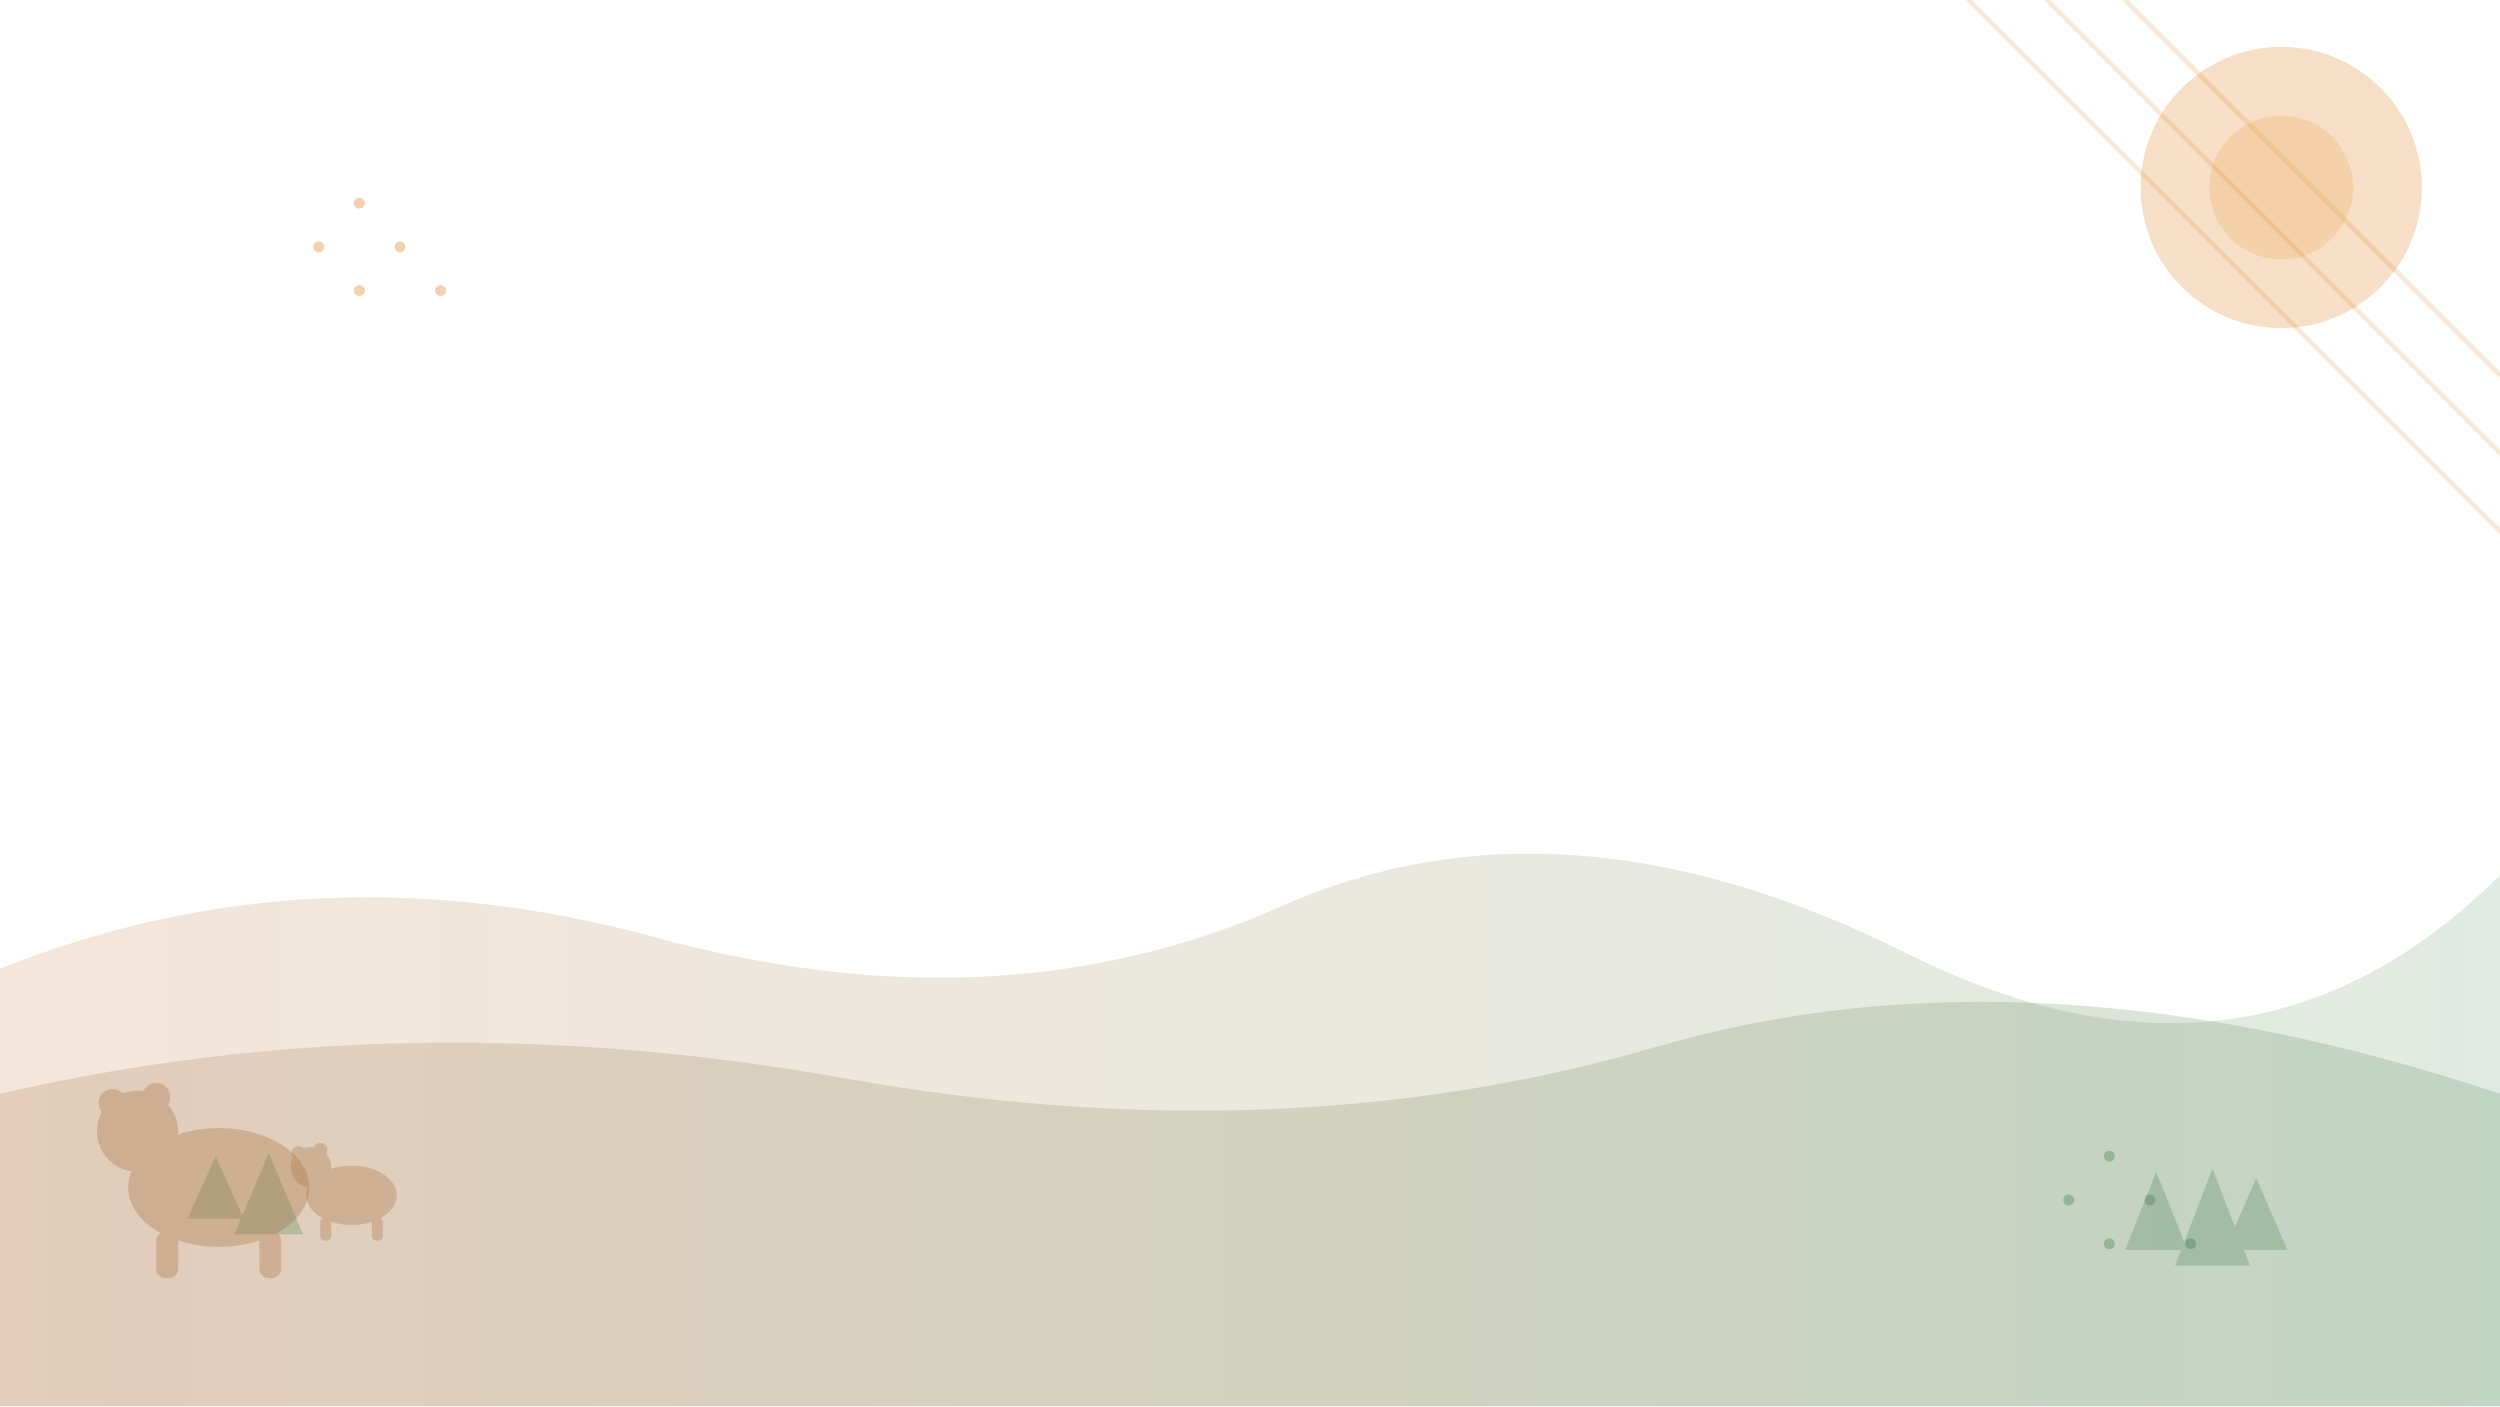
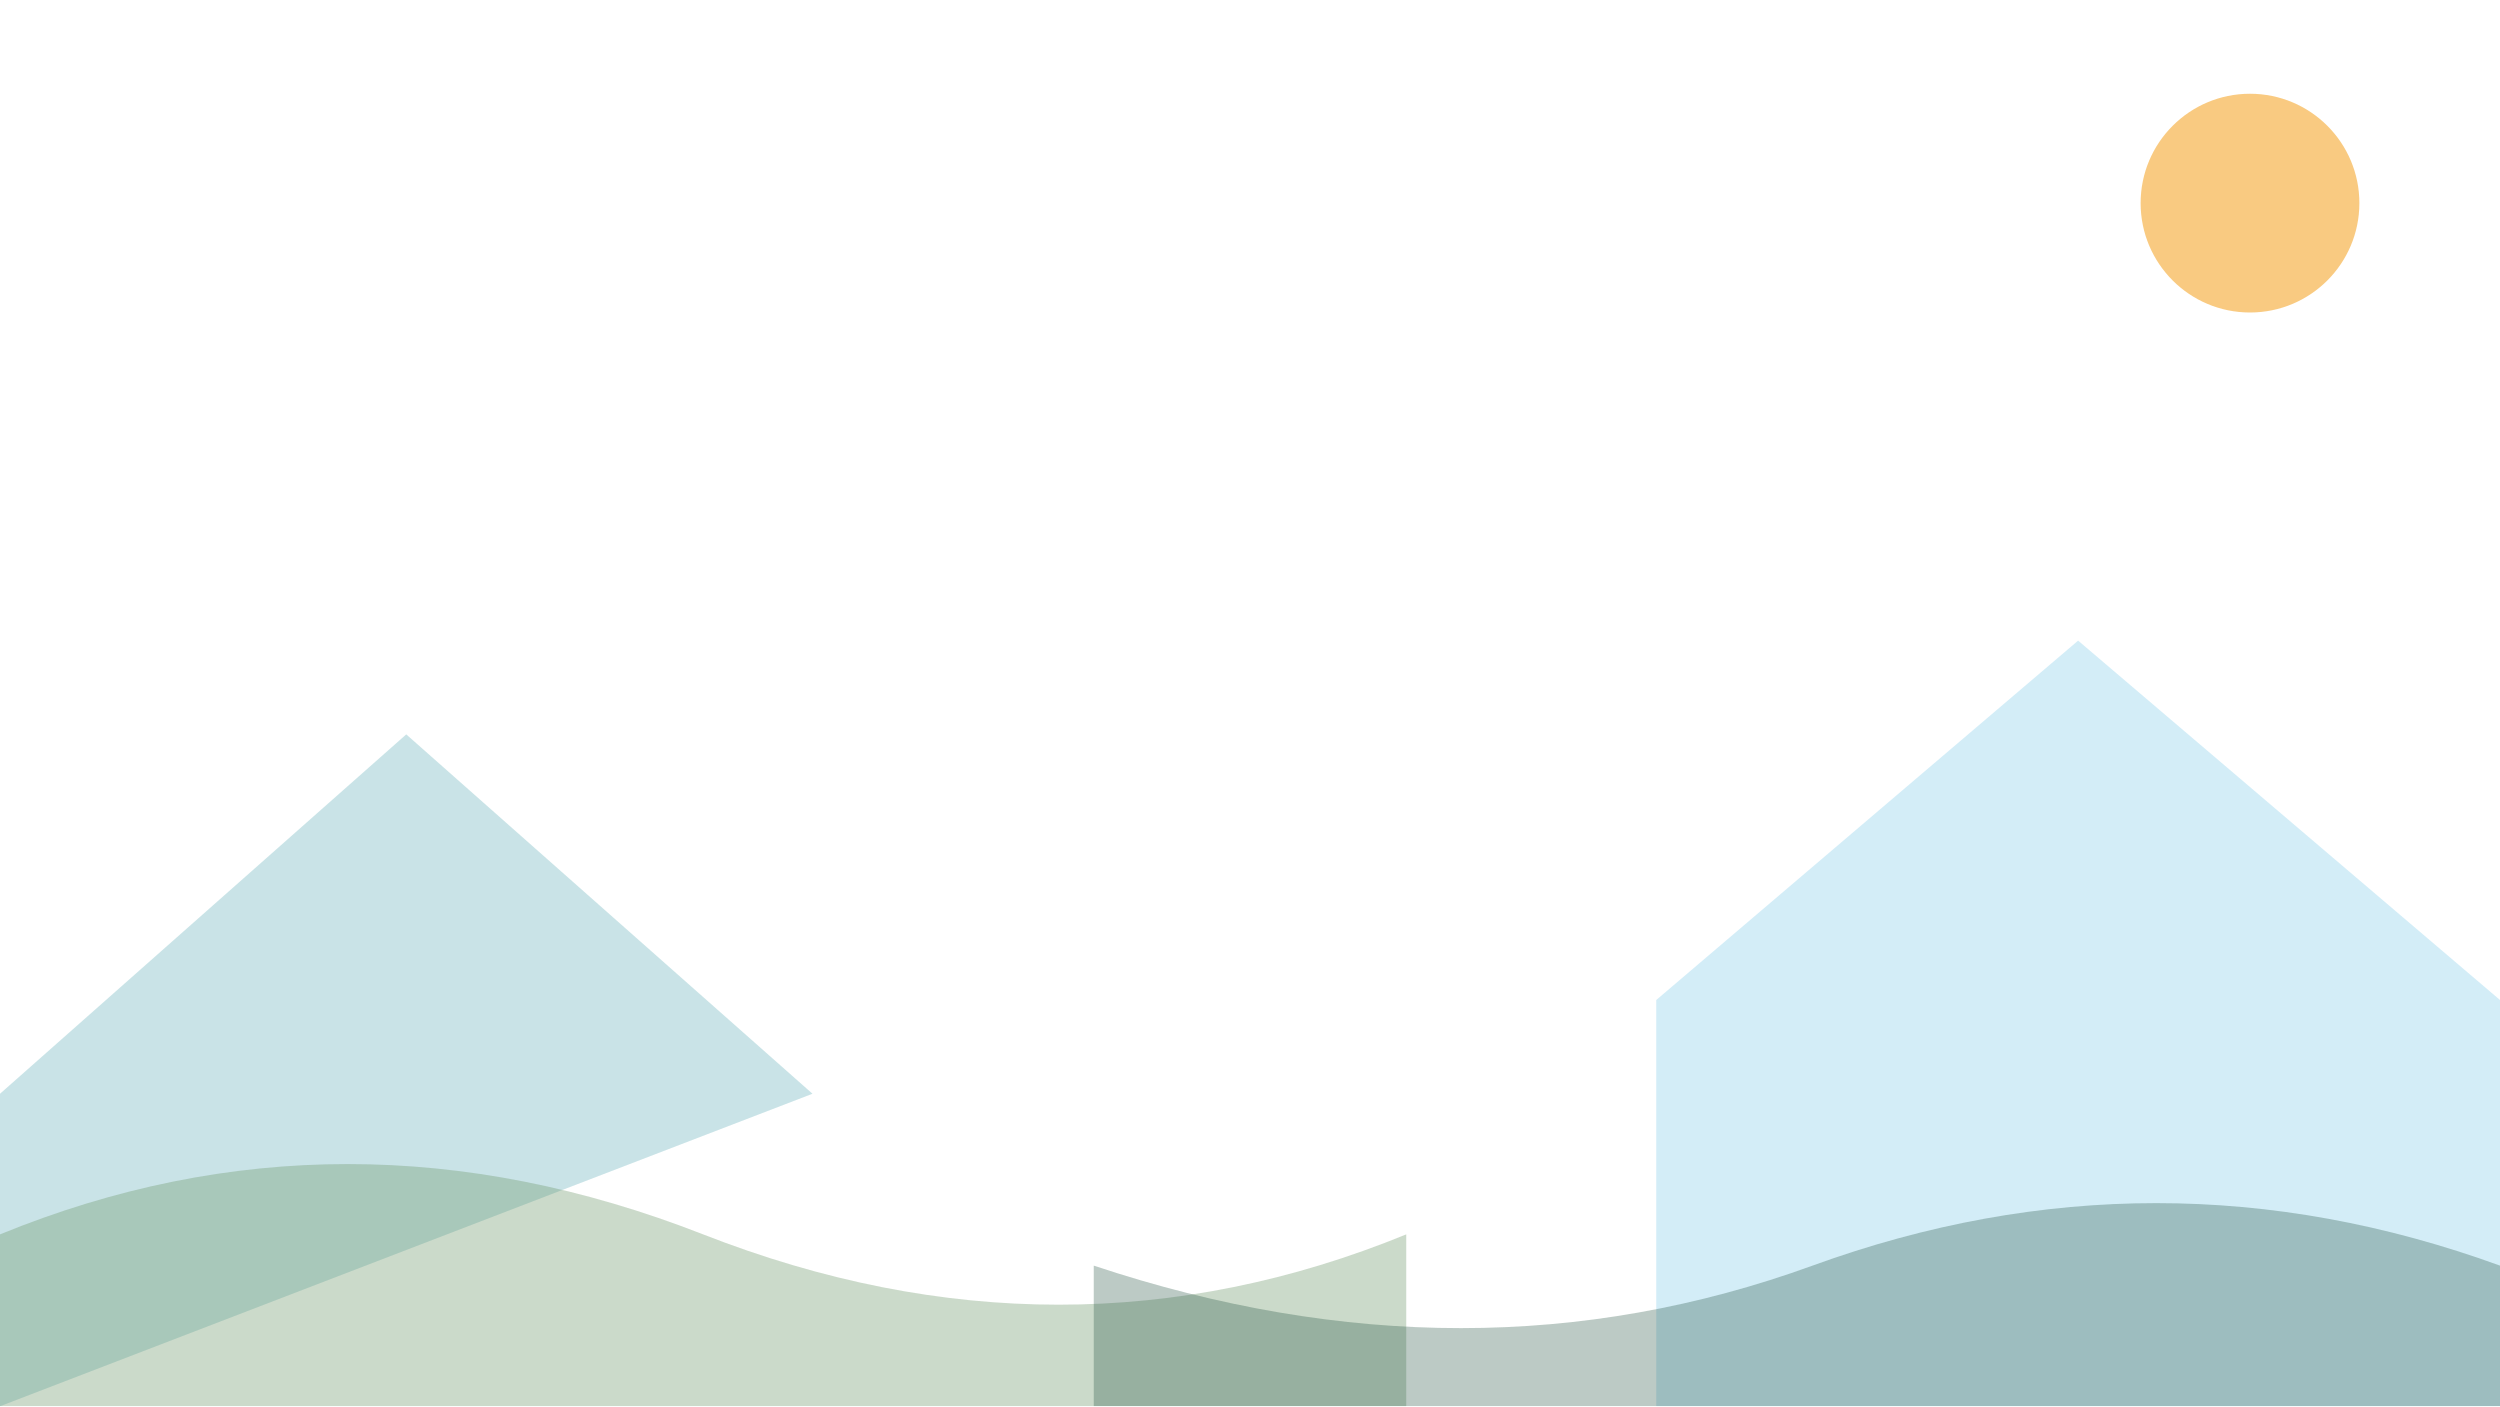
- <svg xmlns="http://www.w3.org/2000/svg" viewBox="0 0 1600 900" fill="none">
-   <defs>
-     <linearGradient id="hill1" x1="0" y1="0" x2="1" y2="0">
-       <stop offset="0" stop-color="#b85f1a" />
-       <stop offset="1" stop-color="#3f7d4a" />
-     </linearGradient>
-     <linearGradient id="hill2" x1="1" y1="0" x2="0" y2="0">
-       <stop offset="0" stop-color="#3f7d4a" />
-       <stop offset="1" stop-color="#a56a3a" />
-     </linearGradient>
-   </defs>
-   <circle cx="1460" cy="120" r="90" fill="#de8b34" opacity="0.28" />
-   <circle cx="1460" cy="120" r="46" fill="#eeae63" opacity="0.3" />
-   <path d="M0 620 Q 200 540 420 600 T 820 580 T 1220 610 T 1600 560 V 900 H 0 Z" fill="url(#hill1)" opacity="0.16" />
-   <path d="M0 700 Q 260 640 540 690 T 1060 670 T 1600 700 V 900 H 0 Z" fill="url(#hill2)" opacity="0.2" />
-   <g fill="#3f7d4a" opacity="0.26">
-     <path d="M120 780 L138 740 L156 780 Z" />
-     <path d="M150 790 L172 738 L194 790 Z" />
-     <path d="M1360 800 L1380 750 L1400 800 Z" />
-     <path d="M1392 810 L1416 748 L1440 810 Z" />
-     <path d="M1424 800 L1444 754 L1464 800 Z" />
-   </g>
-   <g transform="translate(70 690)" fill="#a56a3a" opacity="0.32">
-     <ellipse cx="70" cy="70" rx="58" ry="38" />
-     <circle cx="18" cy="34" r="26" />
-     <circle cx="2" cy="16" r="9" />
-     <circle cx="30" cy="12" r="9" />
-     <rect x="30" y="98" width="14" height="30" rx="6" />
-     <rect x="96" y="98" width="14" height="30" rx="6" />
-   </g>
-   <g transform="translate(190 730) scale(0.5)" fill="#a56a3a" opacity="0.3">
-     <ellipse cx="70" cy="70" rx="58" ry="38" />
-     <circle cx="18" cy="34" r="26" />
-     <circle cx="2" cy="16" r="9" />
-     <circle cx="30" cy="12" r="9" />
-     <rect x="30" y="98" width="14" height="30" rx="6" />
-     <rect x="96" y="98" width="14" height="30" rx="6" />
-   </g>
-   <g fill="#de8b34" opacity="0.4">
-     <circle cx="230" cy="130" r="3.5" />
-     <circle cx="256" cy="158" r="3.5" />
-     <circle cx="282" cy="186" r="3.5" />
-     <circle cx="204" cy="158" r="3.5" />
-     <circle cx="230" cy="186" r="3.5" />
-   </g>
-   <g fill="#3f7d4a" opacity="0.36">
-     <circle cx="1350" cy="740" r="3.5" />
-     <circle cx="1376" cy="768" r="3.5" />
-     <circle cx="1402" cy="796" r="3.5" />
-     <circle cx="1324" cy="768" r="3.5" />
-     <circle cx="1350" cy="796" r="3.5" />
-   </g>
-   <g stroke="#de8b34" stroke-width="3" stroke-linecap="round" opacity="0.2">
-     <line x1="1260" y1="0" x2="1600" y2="340" />
-     <line x1="1310" y1="0" x2="1600" y2="290" />
-     <line x1="1360" y1="0" x2="1600" y2="240" />
-   </g>
+ <svg xmlns="http://www.w3.org/2000/svg" viewBox="0 0 1600 900" fill="none" preserveAspectRatio="xMidYMid slice">
+   <circle cx="1440" cy="130" r="70" fill="#f6b44b" opacity="0.7" />
+   <path d="M0 900 V700 L260 470 L520 700 Z" fill="#3e9ca8" opacity="0.28" />
+   <path d="M1600 900 V640 L1330 410 L1060 640 V900 Z" fill="#a7dbf0" opacity="0.5" />
+   <path d="M0 900 V790 Q 220 700 450 790 T 900 790 V900 Z" fill="#6b9468" opacity="0.35" />
+   <path d="M1600 900 V810 Q 1380 730 1160 810 T 700 810 V900 Z" fill="#1e4d3b" opacity="0.3" />
</svg>
